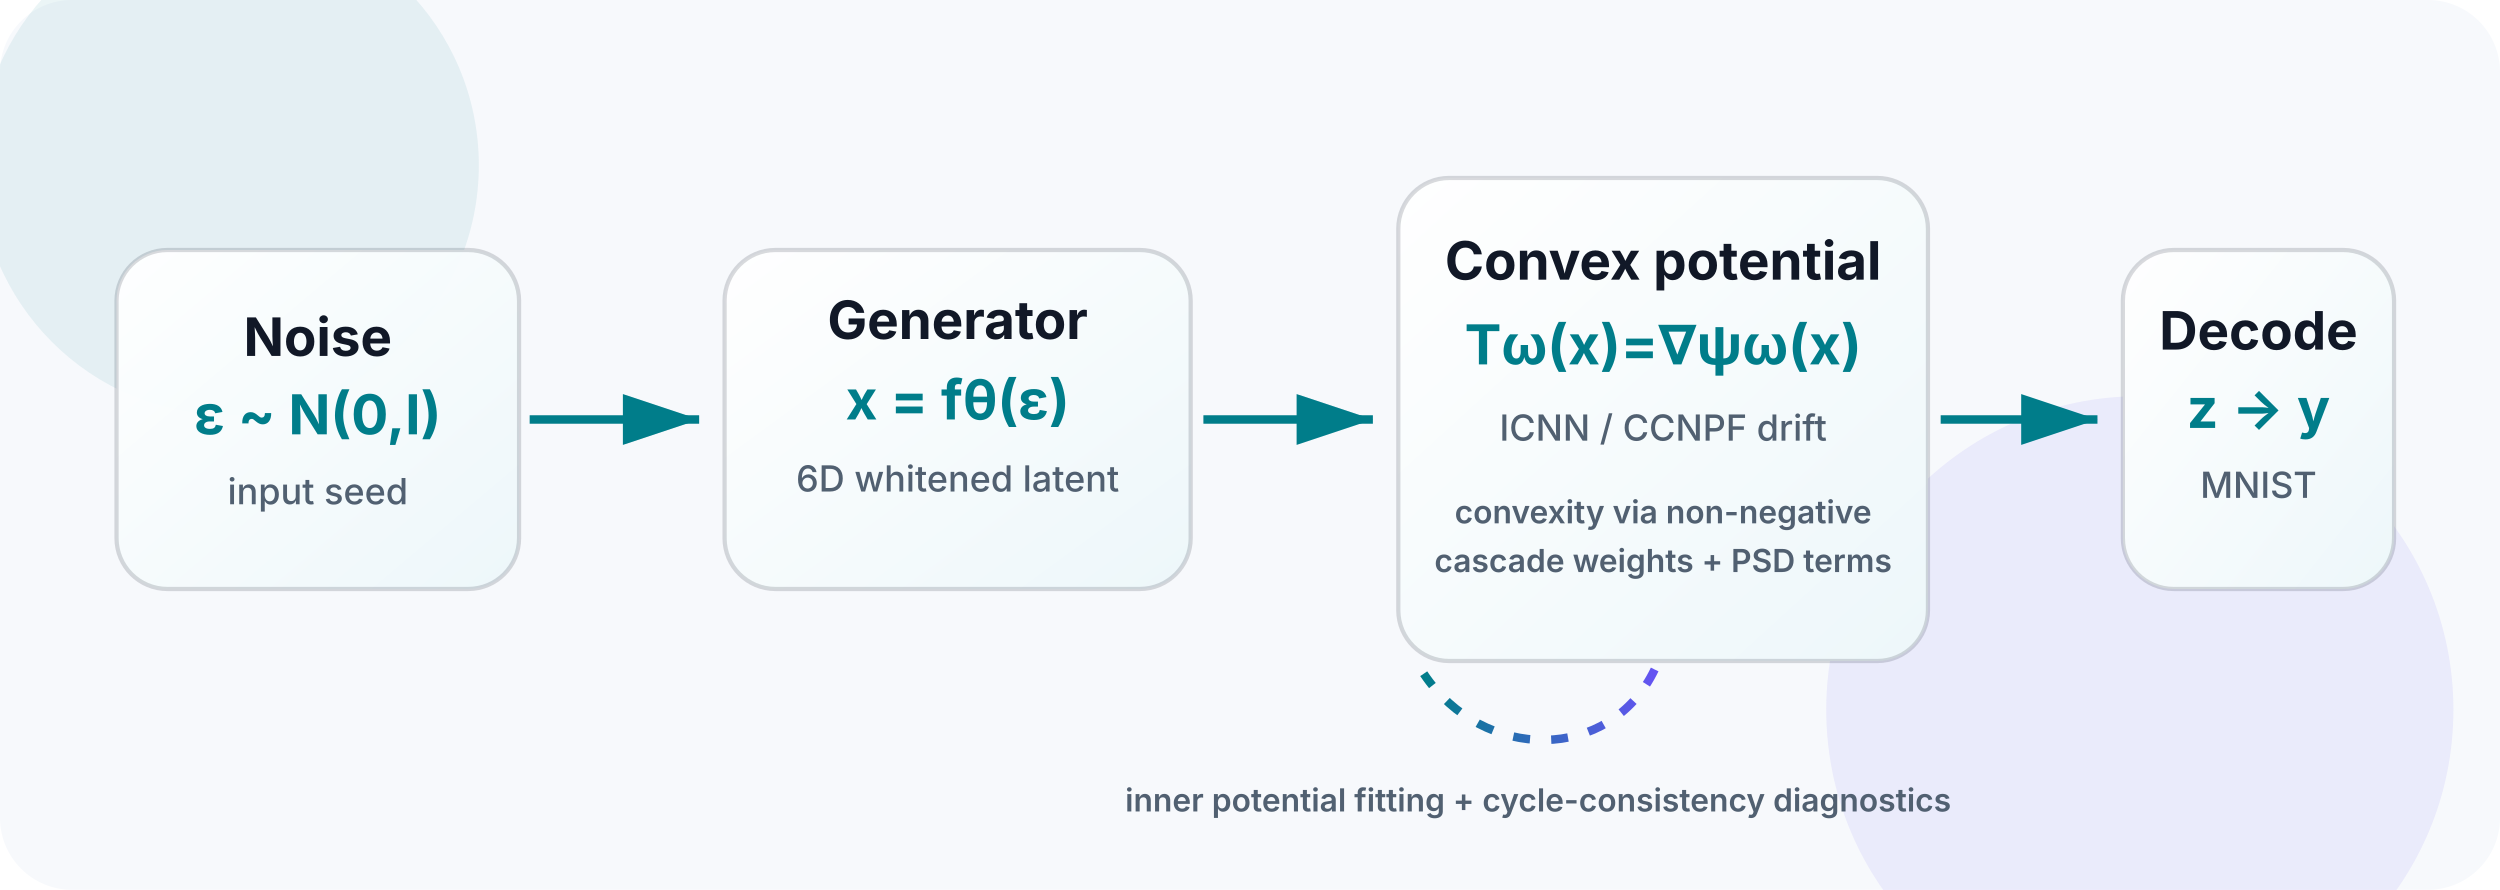
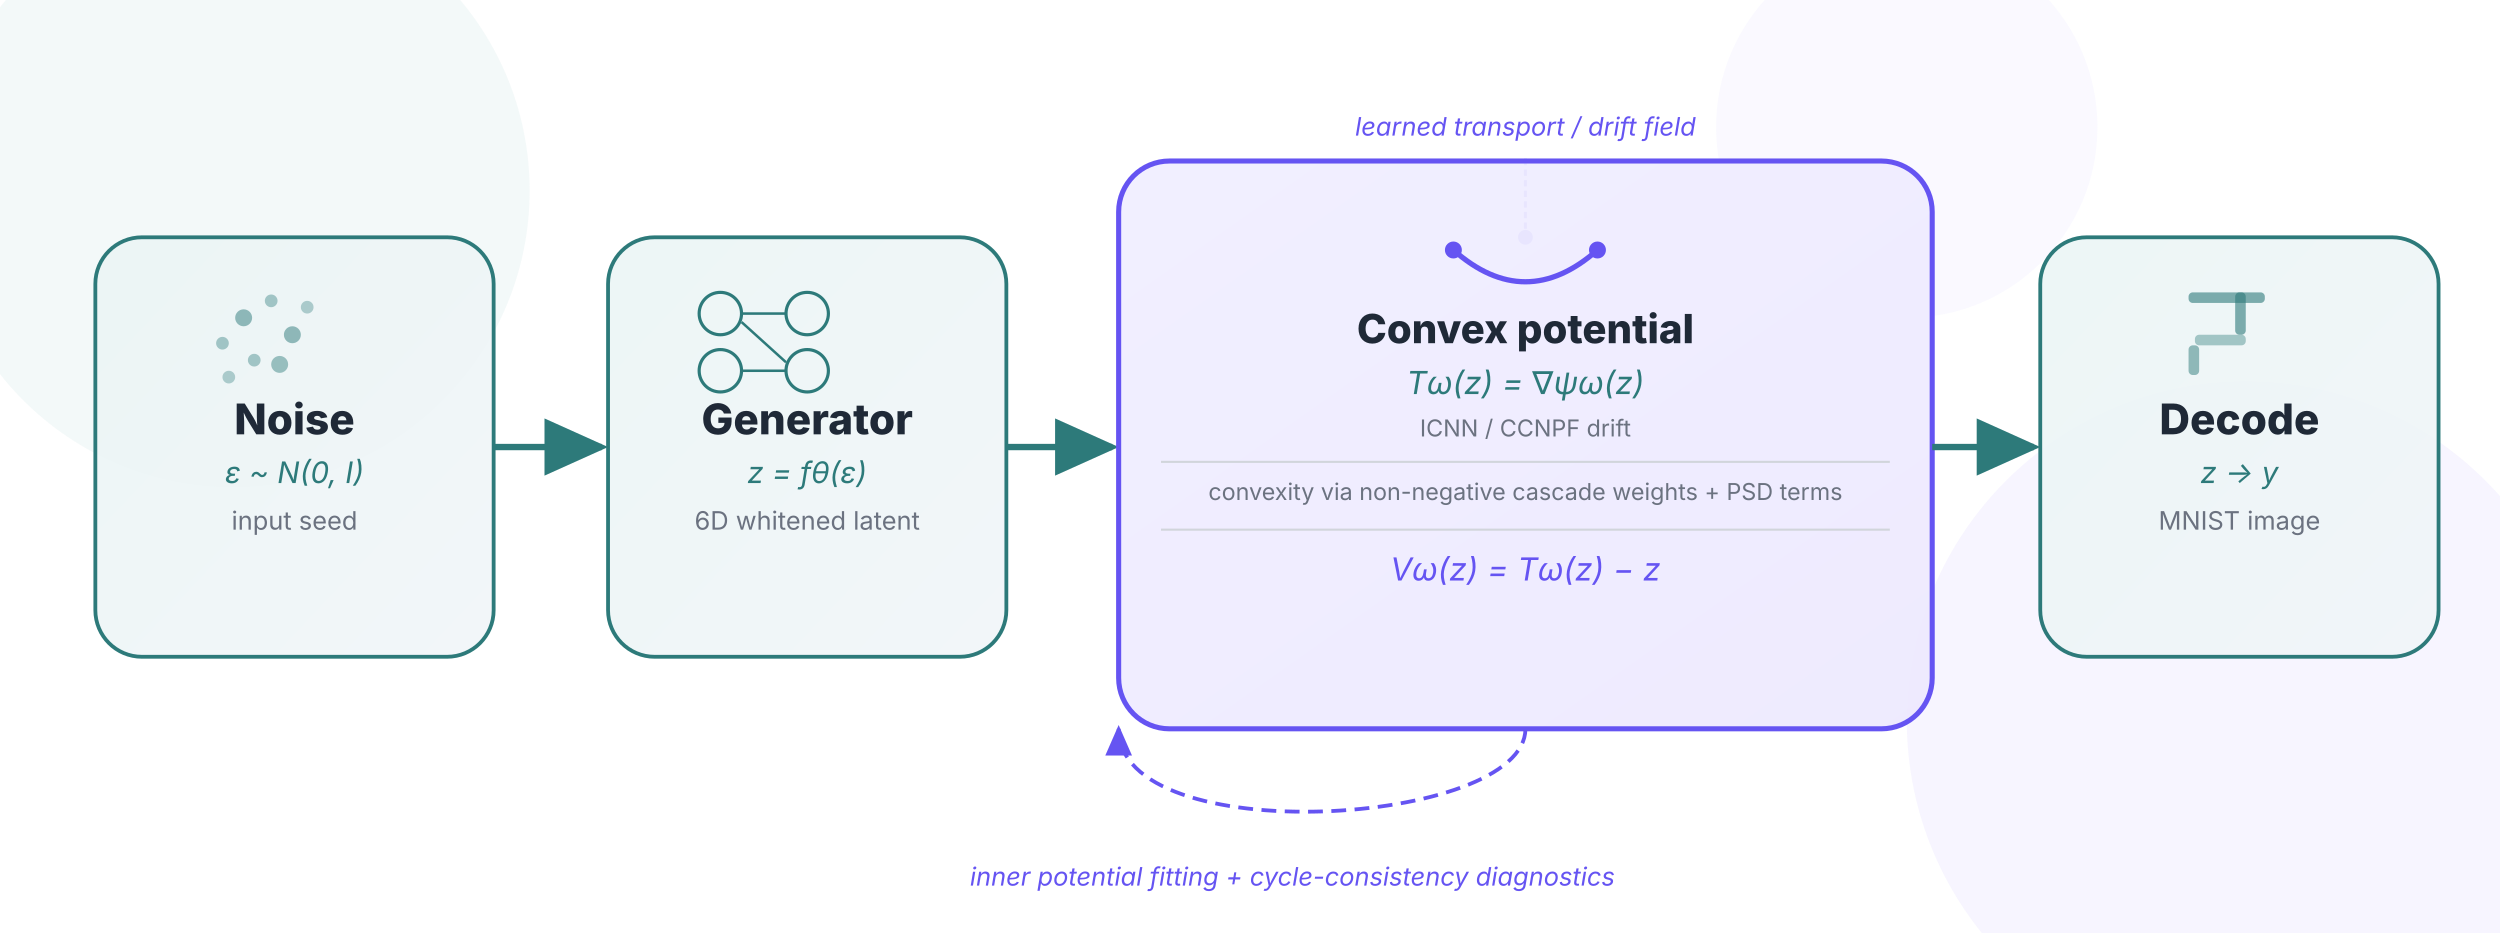
- <svg xmlns="http://www.w3.org/2000/svg" viewBox="0 0 1180 420" role="img" aria-label="Drifting-ICNN method diagram">
+ <svg xmlns="http://www.w3.org/2000/svg" viewBox="0 0 1180 440" role="img" aria-label="Drifting-ICNN full pipeline: Gaussian noise through the generator produces a latent z, the ICNN convex potential computes the drift field T-omega and V-omega, and the VAE decoder produces the MNIST image. An inner fitting loop trains the potential.">
  <defs>
-     <linearGradient id="box" x1="0" x2="1" y1="0" y2="1">
-       <stop offset="0" stop-color="#ffffff" stop-opacity="0.98" />
-       <stop offset="1" stop-color="#edf7fa" stop-opacity="0.98" />
+     <linearGradient id="pl-bg1" x1="0" x2="1" y1="0" y2="1">
+       <stop offset="0%" stop-color="#eaf4f4" stop-opacity="0.9" />
+       <stop offset="100%" stop-color="#f0f4f8" stop-opacity="0.9" />
    </linearGradient>
-     <linearGradient id="accent" x1="0" x2="1" y1="0" y2="0">
-       <stop offset="0" stop-color="#007d8a" />
-       <stop offset="1" stop-color="#6554f2" />
+     <linearGradient id="pl-bg2" x1="0" x2="1" y1="0" y2="1">
+       <stop offset="0%" stop-color="#f0eeff" stop-opacity="0.95" />
+       <stop offset="100%" stop-color="#ede9fe" stop-opacity="0.95" />
    </linearGradient>
-     <marker id="arrow" markerWidth="10" markerHeight="10" refX="9" refY="3" orient="auto" markerUnits="strokeWidth">
-       <path d="M0,0 L0,6 L9,3 z" fill="#007d8a" />
+     <marker id="pl-a" markerWidth="10" markerHeight="9" refX="9" refY="4.5" orient="auto">
+       <polygon points="0 0,10 4.5,0 9" fill="#2d7a7a" />
+     </marker>
+     <marker id="pl-ap" markerWidth="8" markerHeight="7" refX="7" refY="3.5" orient="auto">
+       <polygon points="0 0,8 3.5,0 7" fill="#6554f2" />
    </marker>
    <style>
-       .title{font:700 25px Inter,Arial,sans-serif;fill:#111827}.sub{font:500 17px Inter,Arial,sans-serif;fill:#516071}.math{font:700 26px Inter,Arial,sans-serif;fill:#007d8a}.small{font:600 15px Inter,Arial,sans-serif;fill:#516071}.box{fill:url(#box);stroke:rgba(15,23,42,.16);stroke-width:2}.arrow{stroke:#007d8a;stroke-width:4;fill:none;marker-end:url(#arrow)}
+       .pl { font-family: Inter, ui-sans-serif, system-ui, sans-serif; }
    </style>
  </defs>
-   <rect width="1180" height="420" rx="34" fill="#f7f9fc" />
-   <circle cx="108" cy="78" r="118" fill="#007d8a" opacity="0.08" />
-   <circle cx="1010" cy="335" r="148" fill="#6554f2" opacity="0.09" />
-   <rect class="box" x="55" y="118" width="190" height="160" rx="24" />
-   <text class="title" x="150" y="168" text-anchor="middle">Noise</text>
-   <text class="math" x="150" y="205" text-anchor="middle">ε ~ N(0,I)</text>
-   <text class="sub" x="150" y="238" text-anchor="middle">input seed</text>
-   <path class="arrow" d="M250 198 H330" />
-   <rect class="box" x="342" y="118" width="220" height="160" rx="24" />
-   <text class="title" x="452" y="160" text-anchor="middle">Generator</text>
-   <text class="math" x="452" y="198" text-anchor="middle">x = fθ(ε)</text>
-   <text class="sub" x="452" y="232" text-anchor="middle">6D whitened latent</text>
-   <path class="arrow" d="M568 198 H648" />
-   <rect class="box" x="660" y="84" width="250" height="228" rx="24" />
-   <text class="title" x="785" y="132" text-anchor="middle">Convex potential</text>
-   <text class="math" x="785" y="172" text-anchor="middle">Tω(x)=∇ψω(x)</text>
-   <text class="sub" x="785" y="208" text-anchor="middle">ICNN / CCNPF drift</text>
-   <text class="small" x="785" y="247" text-anchor="middle">convexity via non-negative</text>
-   <text class="small" x="785" y="270" text-anchor="middle">cascade weights + PSD terms</text>
-   <path class="arrow" d="M916 198 H990" />
-   <rect class="box" x="1002" y="118" width="128" height="160" rx="24" />
-   <text class="title" x="1066" y="165" text-anchor="middle">Decode</text>
-   <text class="math" x="1066" y="202" text-anchor="middle">z → y</text>
-   <text class="sub" x="1066" y="235" text-anchor="middle">MNIST</text>
-   <path d="M781 316 C760 360, 700 360, 672 318" stroke="url(#accent)" stroke-width="4" fill="none" stroke-dasharray="8 10" />
-   <text class="small" x="726" y="383" text-anchor="middle">inner potential fitting + cycle-consistency diagnostics</text>
+   <circle cx="110" cy="90" r="140" fill="#eaf4f4" opacity="0.55" />
+   <circle cx="1060" cy="340" r="160" fill="#ede9fe" opacity="0.45" />
+   <circle cx="900" cy="60" r="90" fill="#f0eeff" opacity="0.35" />
+   <rect x="45" y="112" width="188" height="198" rx="22" fill="url(#pl-bg1)" stroke="#2d7a7a" stroke-width="1.8" />
+   <circle cx="115" cy="150" r="4" fill="#2d7a7a" opacity="0.5" />
+   <circle cx="128" cy="142" r="3" fill="#2d7a7a" opacity="0.4" />
+   <circle cx="105" cy="162" r="3" fill="#2d7a7a" opacity="0.4" />
+   <circle cx="138" cy="158" r="4" fill="#2d7a7a" opacity="0.5" />
+   <circle cx="120" cy="170" r="3" fill="#2d7a7a" opacity="0.4" />
+   <circle cx="108" cy="178" r="3" fill="#2d7a7a" opacity="0.35" />
+   <circle cx="132" cy="172" r="4" fill="#2d7a7a" opacity="0.45" />
+   <circle cx="145" cy="145" r="3" fill="#2d7a7a" opacity="0.35" />
+   <text x="139" y="205" class="pl" font-size="20" font-weight="800" fill="#1f2937" text-anchor="middle">Noise</text>
+   <text x="139" y="228" class="pl" font-size="14" font-style="italic" fill="#2d7a7a" text-anchor="middle">ε ~ N(0, I)</text>
+   <text x="139" y="250" class="pl" font-size="12" fill="#6b7280" text-anchor="middle">input seed</text>
+   <line x1="233" y1="211" x2="284" y2="211" stroke="#2d7a7a" stroke-width="3" marker-end="url(#pl-a)" />
+   <rect x="287" y="112" width="188" height="198" rx="22" fill="url(#pl-bg1)" stroke="#2d7a7a" stroke-width="1.8" />
+   <circle cx="340" cy="148" r="10" fill="none" stroke="#2d7a7a" stroke-width="1.5" />
+   <circle cx="381" cy="148" r="10" fill="none" stroke="#2d7a7a" stroke-width="1.5" />
+   <circle cx="340" cy="175" r="10" fill="none" stroke="#2d7a7a" stroke-width="1.5" />
+   <circle cx="381" cy="175" r="10" fill="none" stroke="#2d7a7a" stroke-width="1.5" />
+   <line x1="350" y1="148" x2="371" y2="148" stroke="#2d7a7a" stroke-width="1.2" />
+   <line x1="350" y1="175" x2="371" y2="175" stroke="#2d7a7a" stroke-width="1.2" />
+   <line x1="350" y1="152" x2="371" y2="171" stroke="#2d7a7a" stroke-width="1.2" />
+   <text x="381" y="205" class="pl" font-size="20" font-weight="800" fill="#1f2937" text-anchor="middle">Generator</text>
+   <text x="381" y="228" class="pl" font-size="14" font-style="italic" fill="#2d7a7a" text-anchor="middle">z = fθ(ε)</text>
+   <text x="381" y="250" class="pl" font-size="12" fill="#6b7280" text-anchor="middle">6D whitened latent</text>
+   <line x1="475" y1="211" x2="525" y2="211" stroke="#2d7a7a" stroke-width="3" marker-end="url(#pl-a)" />
+   <line x1="720" y1="75" x2="720" y2="108" stroke="#6554f2" stroke-width="1.4" stroke-dasharray="3,2" />
+   <circle cx="720" cy="112" r="3.5" fill="#6554f2" />
+   <text x="720" y="64" class="pl" font-size="12" fill="#6554f2" text-anchor="middle" font-style="italic">learned transport / drift field</text>
+   <rect x="528" y="76" width="384" height="268" rx="24" fill="url(#pl-bg2)" stroke="#6554f2" stroke-width="2.4" />
+   <path d="M686,118 Q720,148 754,118" fill="none" stroke="#6554f2" stroke-width="2.5" stroke-linecap="round" />
+   <circle cx="686" cy="118" r="4" fill="#6554f2" />
+   <circle cx="754" cy="118" r="4" fill="#6554f2" />
+   <text x="720" y="162" class="pl" font-size="19" font-weight="800" fill="#1f2937" text-anchor="middle">Convex potential</text>
+   <text x="720" y="186" class="pl" font-size="15" font-style="italic" fill="#2d7a7a" text-anchor="middle">Tω(z) = ∇ψω(z)</text>
+   <text x="720" y="206" class="pl" font-size="11" fill="#6b7280" text-anchor="middle">ICNN / CCNPF drift</text>
+   <line x1="548" y1="218" x2="892" y2="218" stroke="#d1d5db" stroke-width="1" />
+   <text x="720" y="236" class="pl" font-size="11" fill="#6b7280" text-anchor="middle">convexity via non-negative cascade weights + PSD terms</text>
+   <line x1="548" y1="250" x2="892" y2="250" stroke="#d1d5db" stroke-width="1" />
+   <text x="720" y="274" class="pl" font-size="15" font-style="italic" fill="#6554f2" text-anchor="middle">Vω(z) = Tω(z) − z</text>
+   <line x1="912" y1="211" x2="960" y2="211" stroke="#2d7a7a" stroke-width="3" marker-end="url(#pl-a)" />
+   <rect x="963" y="112" width="188" height="198" rx="22" fill="url(#pl-bg1)" stroke="#2d7a7a" stroke-width="1.8" />
+   <rect x="1033" y="138" width="36" height="5" rx="2" fill="#2d7a7a" opacity="0.6" />
+   <rect x="1055" y="138" width="5" height="20" rx="2" fill="#2d7a7a" opacity="0.6" />
+   <rect x="1036" y="158" width="24" height="5" rx="2" fill="#2d7a7a" opacity="0.4" />
+   <rect x="1033" y="163" width="5" height="14" rx="2" fill="#2d7a7a" opacity="0.5" />
+   <text x="1057" y="205" class="pl" font-size="20" font-weight="800" fill="#1f2937" text-anchor="middle">Decode</text>
+   <text x="1057" y="228" class="pl" font-size="14" font-style="italic" fill="#2d7a7a" text-anchor="middle">z → y</text>
+   <text x="1057" y="250" class="pl" font-size="12" fill="#6b7280" text-anchor="middle">MNIST image</text>
+   <path d="M720,344 C720,390 528,402 528,344" fill="none" stroke="#6554f2" stroke-width="1.8" stroke-dasharray="7,4" marker-end="url(#pl-ap)" />
+   <text x="610" y="418" class="pl" font-size="12" fill="#6554f2" text-anchor="middle" font-style="italic">inner potential fitting + cycle-consistency diagnostics</text>
</svg>
